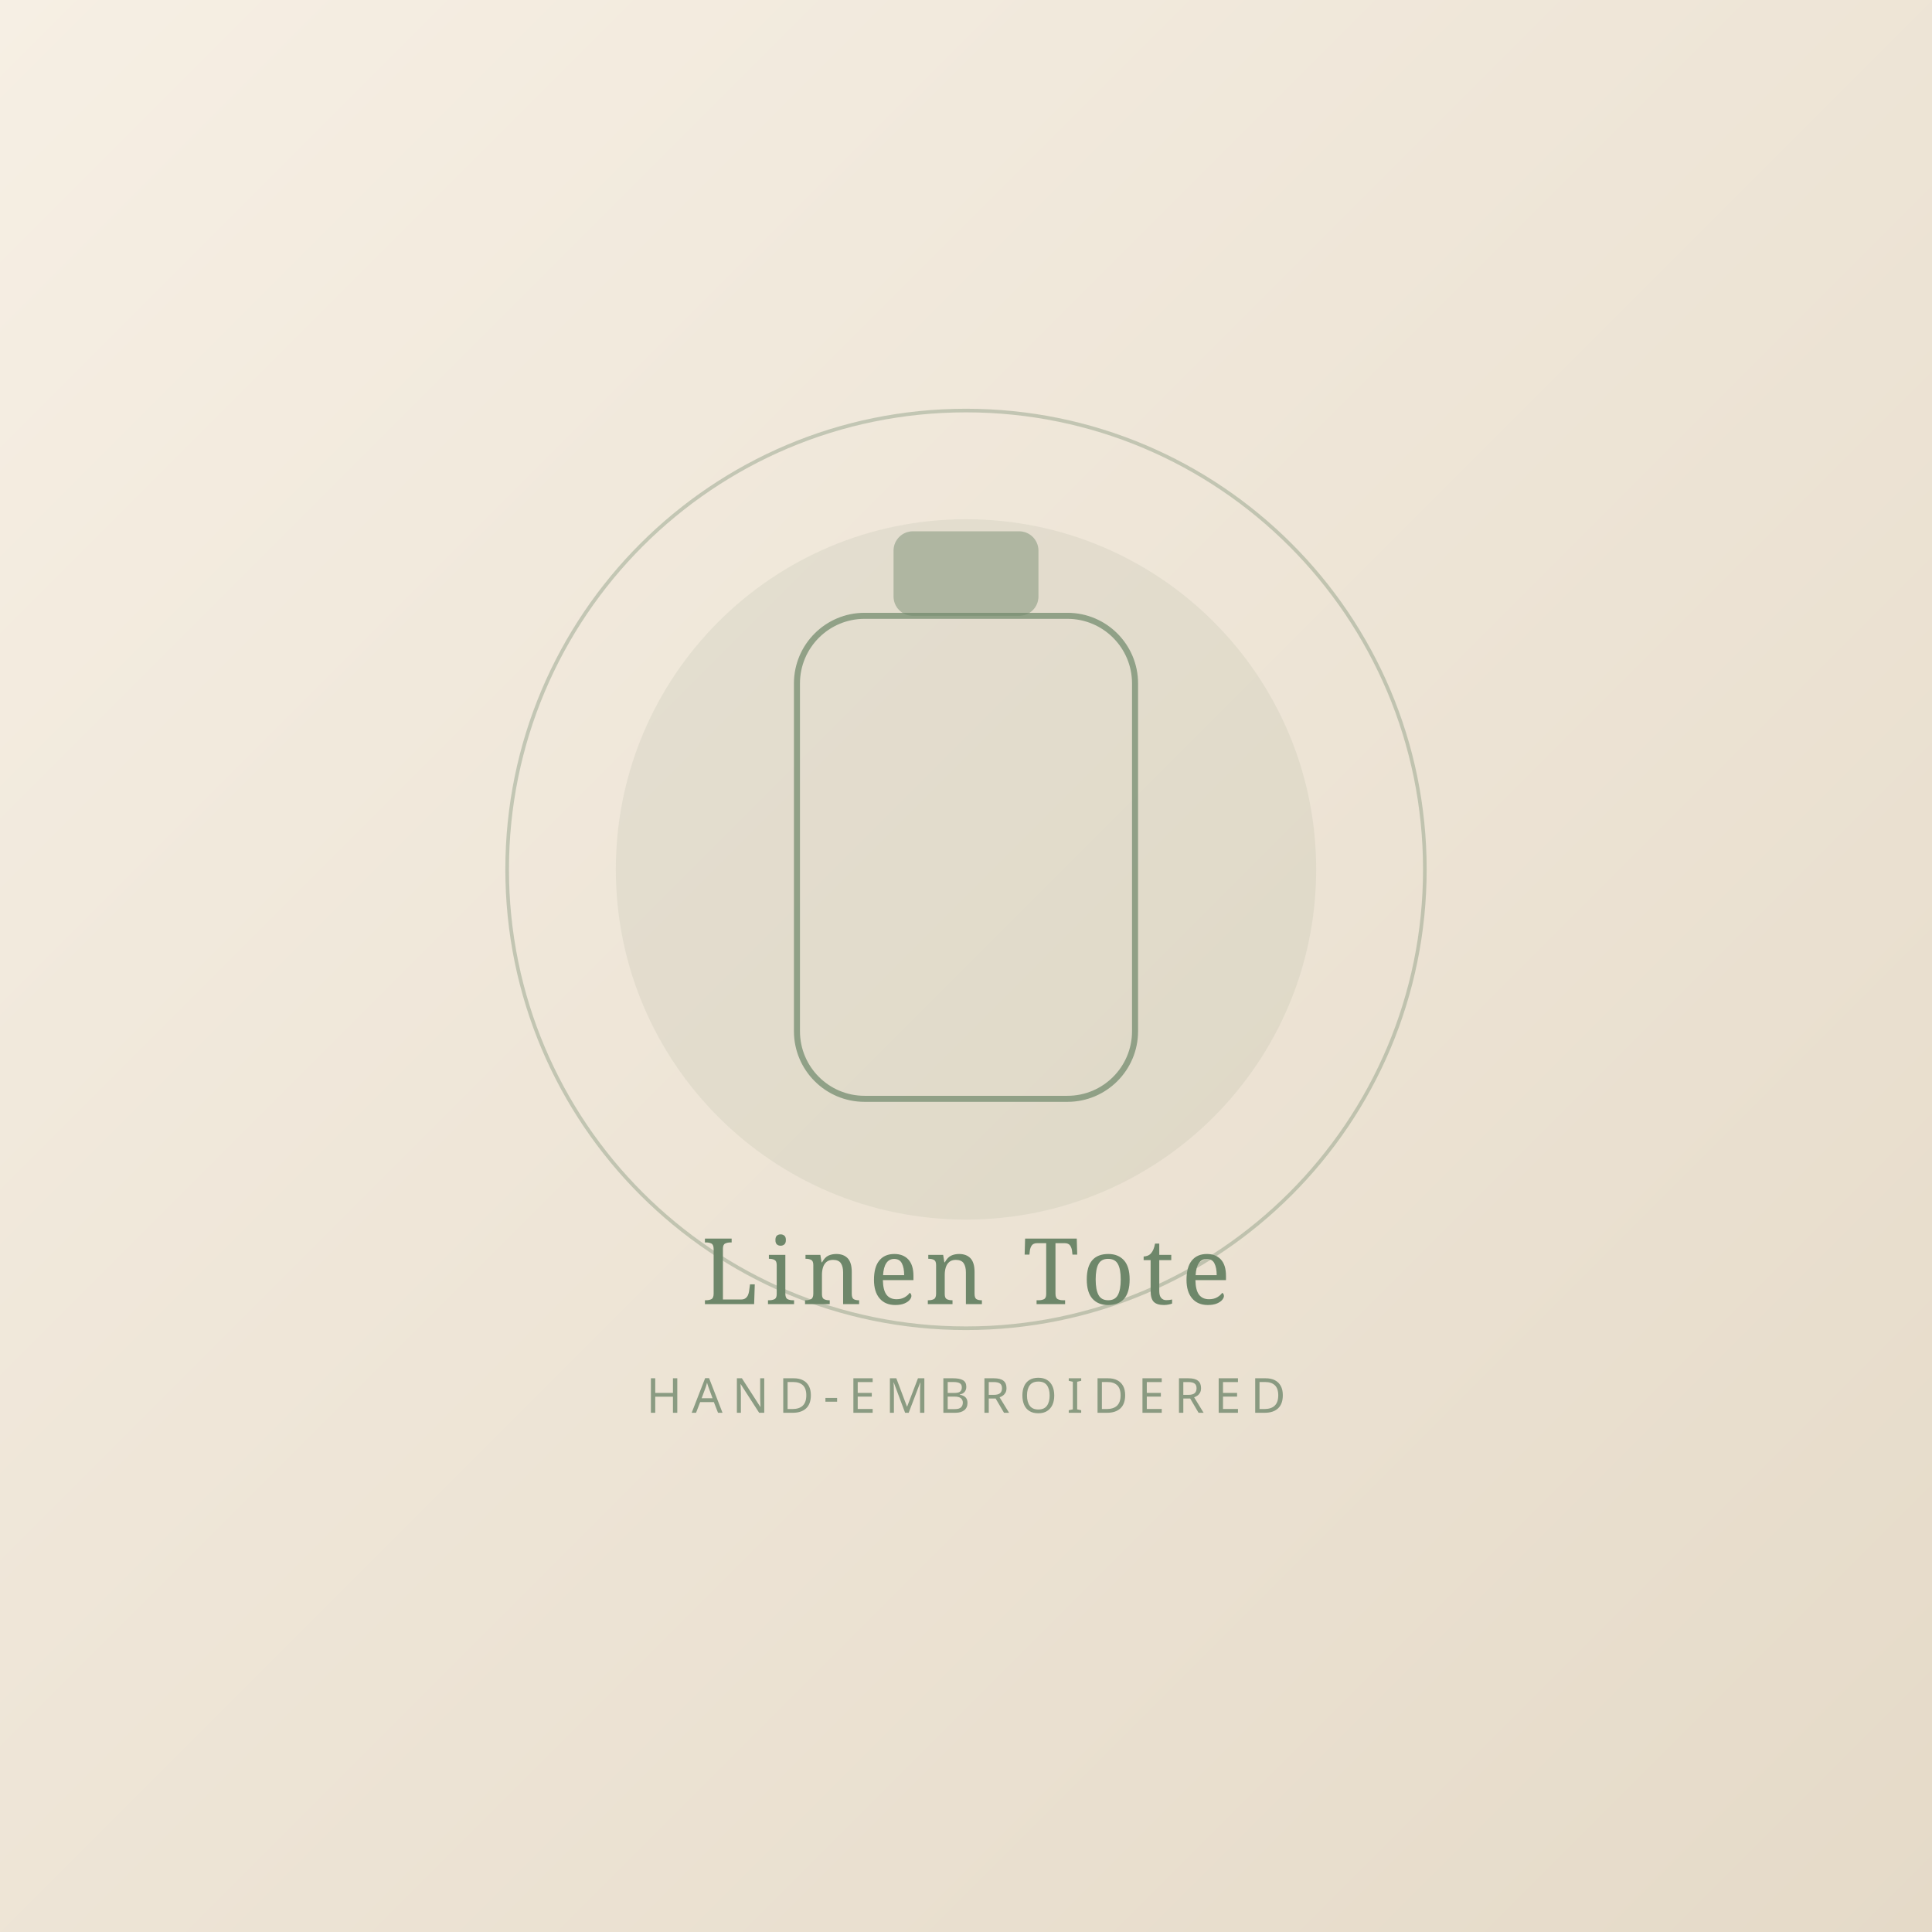
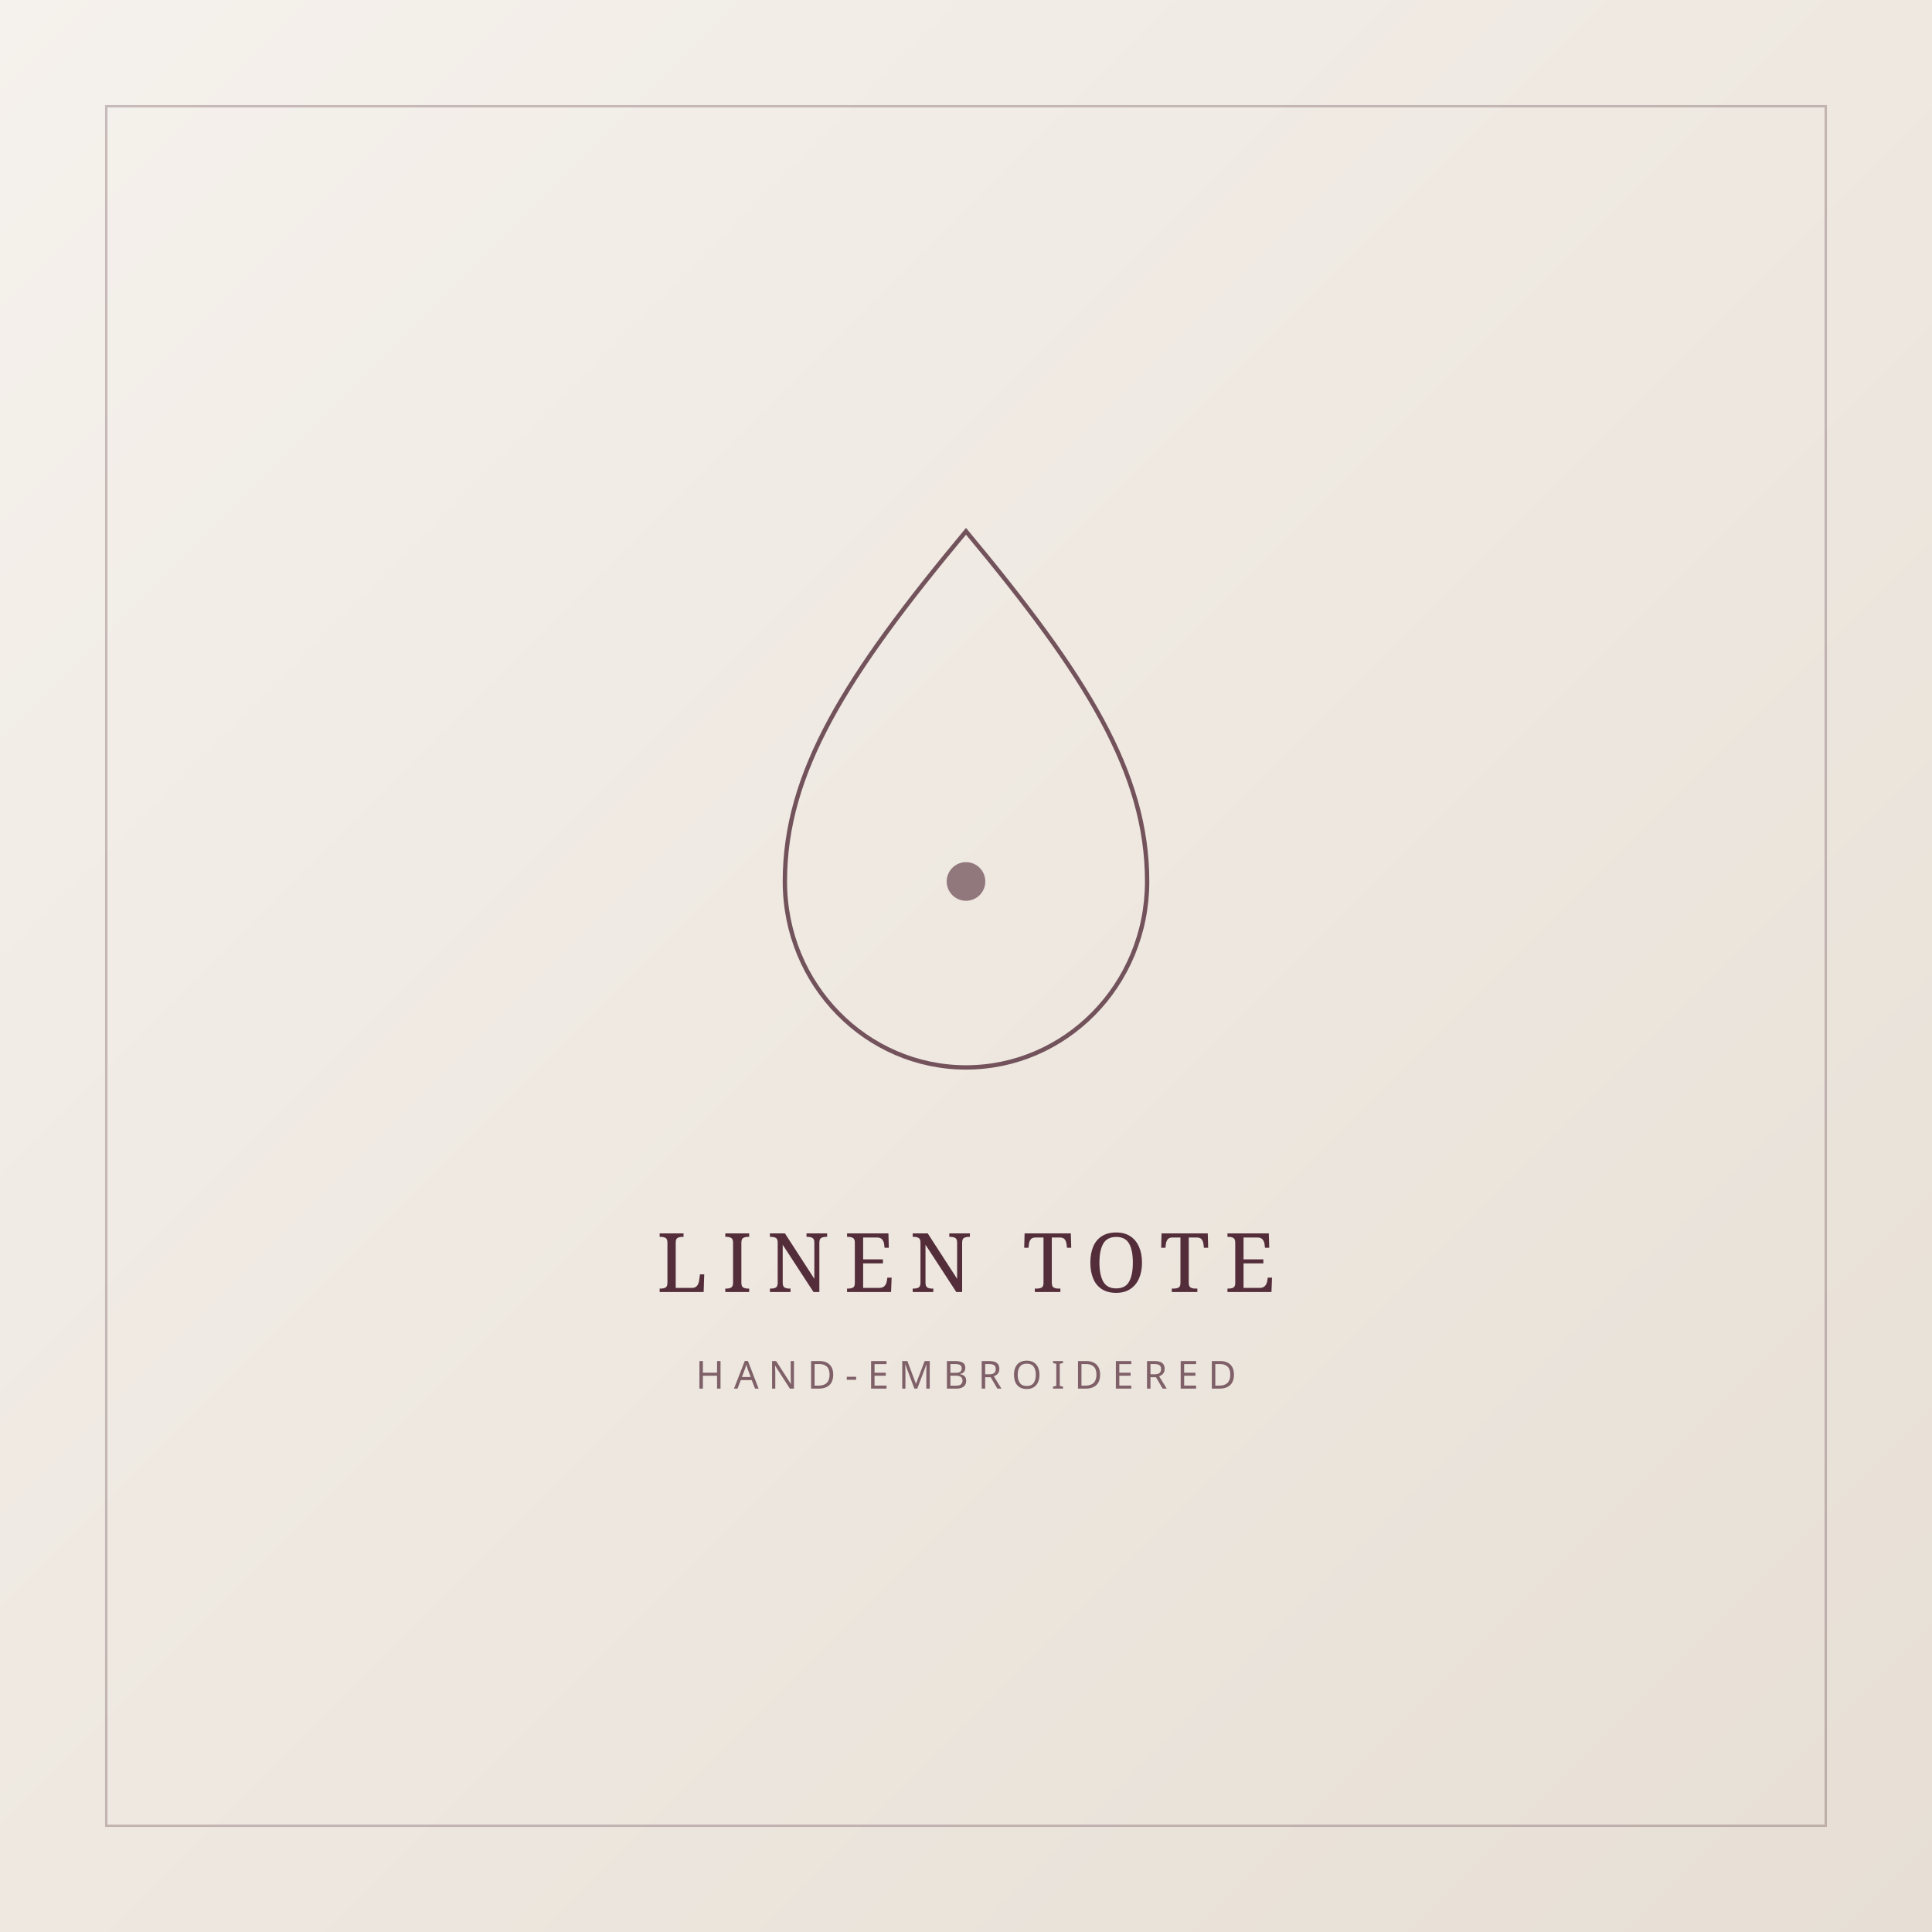
<svg xmlns="http://www.w3.org/2000/svg" viewBox="0 0 800 800">
  <defs>
    <linearGradient id="g" x1="0%" y1="0%" x2="100%" y2="100%">
-       <stop offset="0%" stop-color="#f6efe4" />
-       <stop offset="100%" stop-color="#e5dac8" />
+       <stop offset="0%" stop-color="#F5F1EC" />
+       <stop offset="100%" stop-color="#E7DFD5" />
    </linearGradient>
  </defs>
  <rect width="800" height="800" fill="url(#g)" />
-   <circle cx="400" cy="360" r="190" fill="none" stroke="#6e876a" stroke-width="1.5" opacity="0.35" />
-   <circle cx="400" cy="360" r="145" fill="#6e876a" opacity="0.1" />
-   <rect x="330" y="255" width="140" height="200" rx="28" fill="none" stroke="#6e876a" stroke-width="2.5" opacity="0.7" />
-   <rect x="370" y="220" width="60" height="35" rx="8" fill="#6e876a" opacity="0.45" />
-   <text x="400" y="540" text-anchor="middle" font-family="Georgia, serif" font-size="38" fill="#6e876a" letter-spacing="3">Linen Tote</text>
-   <text x="400" y="585" text-anchor="middle" font-family="sans-serif" font-size="20" fill="#6e876a" opacity="0.78" letter-spacing="4">HAND-EMBROIDERED</text>
+   <rect x="44" y="44" width="712" height="712" fill="none" stroke="#542D3A" stroke-width="1" opacity="0.28" />
+   <path d="M400 220 C350 280 325 320 325 365 C325 408 359 442 400 442 C441 442 475 408 475 365 C475 320 450 280 400 220 Z" fill="none" stroke="#542D3A" stroke-width="1.8" opacity="0.8" />
+   <circle cx="400" cy="365" r="8" fill="#542D3A" opacity="0.6" />
+   <text x="400" y="535" text-anchor="middle" font-family="Georgia, serif" font-size="34" fill="#542D3A" letter-spacing="6">LINEN TOTE</text>
+   <text x="400" y="575" text-anchor="middle" font-family="sans-serif" font-size="16" fill="#542D3A" opacity="0.72" letter-spacing="4">HAND-EMBROIDERED</text>
</svg>
